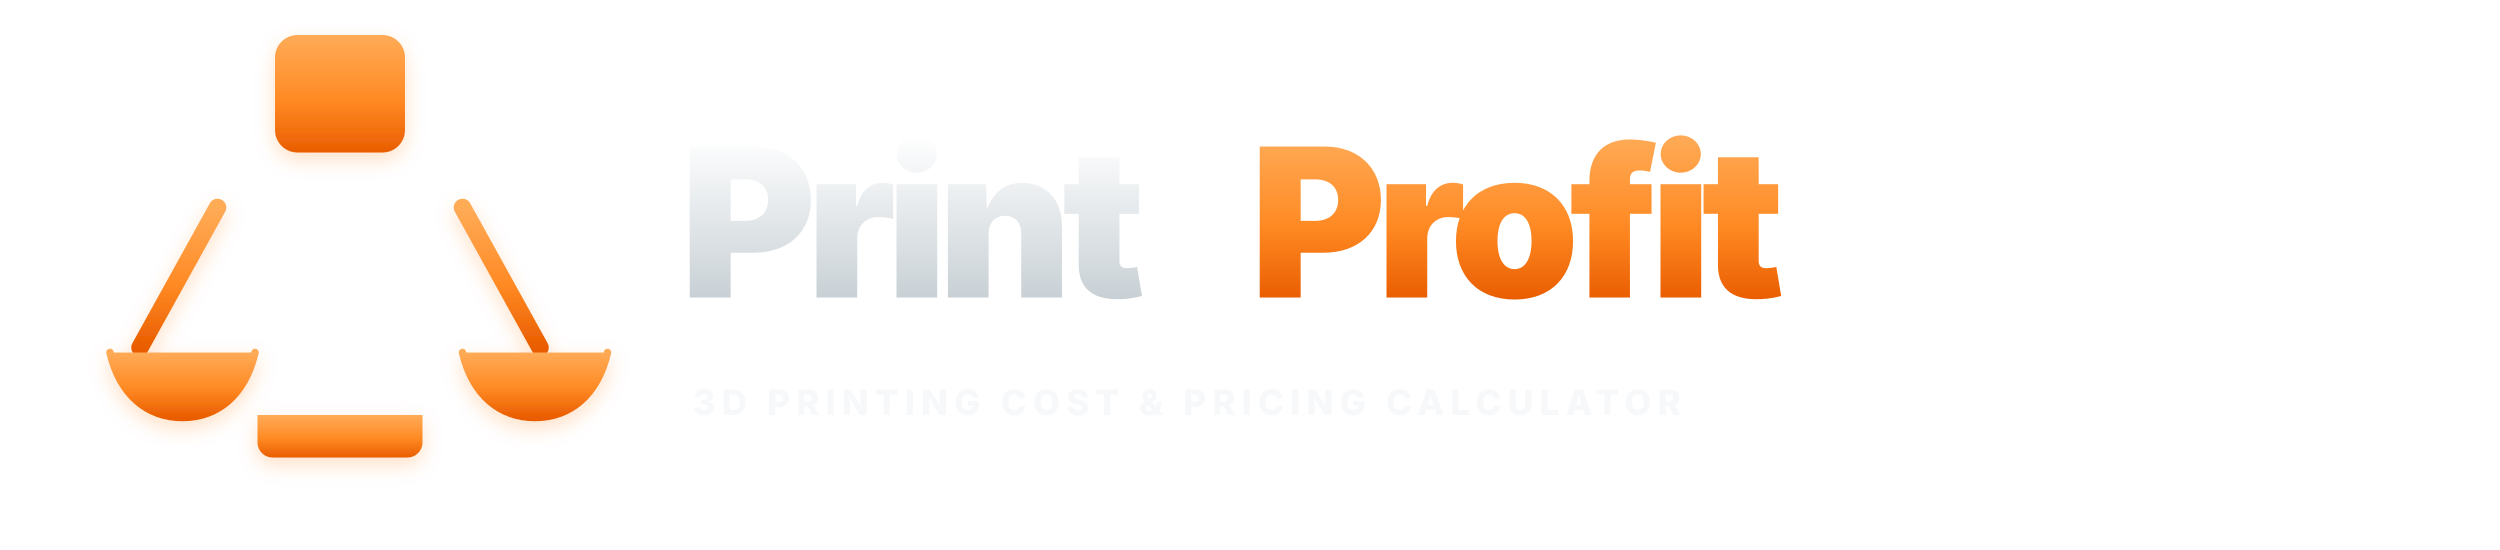
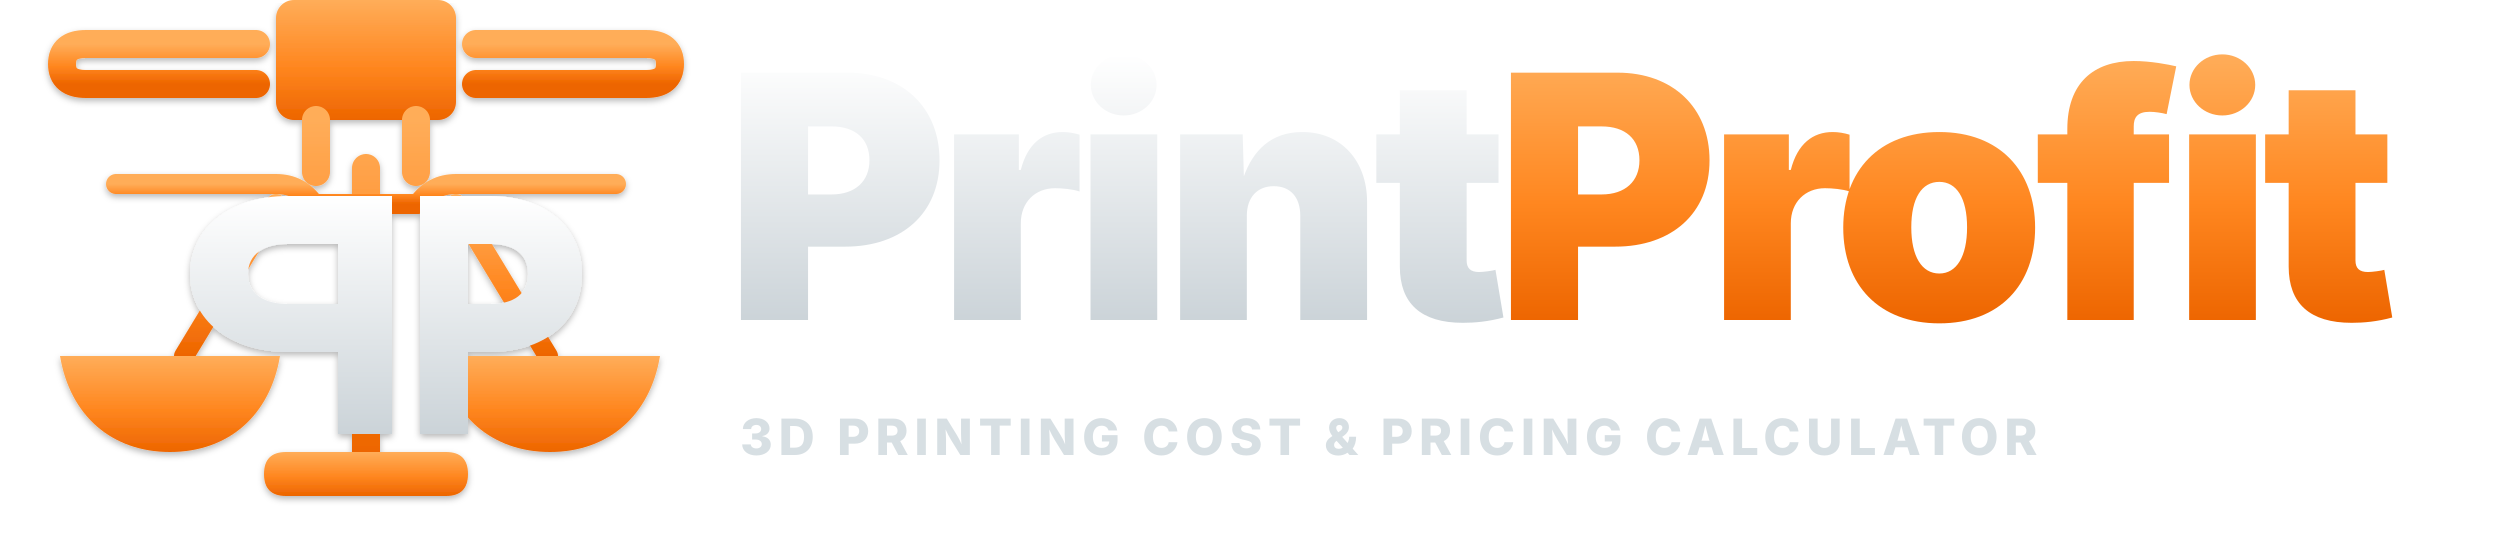
- <svg xmlns="http://www.w3.org/2000/svg" viewBox="0 0 1000 220" role="img" aria-labelledby="title desc">
+ <svg xmlns="http://www.w3.org/2000/svg" viewBox="0 0 500 110" role="img" aria-labelledby="title desc">
  <defs>
    <linearGradient id="orange" x1="0" y1="0" x2="0" y2="1">
-       <stop offset="0" stop-color="#ffab57" />
-       <stop offset=".55" stop-color="#ff8a24" />
-       <stop offset="1" stop-color="#e95d00" />
+       <stop offset="0" stop-color="#ffad59" />
+       <stop offset=".55" stop-color="#ff8720" />
+       <stop offset="1" stop-color="#ed6500" />
    </linearGradient>
    <linearGradient id="silver" x1="0" y1="0" x2="0" y2="1">
      <stop offset="0" stop-color="#ffffff" />
-       <stop offset="1" stop-color="#c8d0d5" />
+       <stop offset="1" stop-color="#cbd3d8" />
    </linearGradient>
-     <filter id="orange-glow" x="-25%" y="-25%" width="150%" height="150%">
-       <feDropShadow dx="0" dy="3" stdDeviation="4" flood-color="#ff7800" flood-opacity=".22" />
+     <filter id="soft" x="-20%" y="-20%" width="140%" height="140%">
+       <feDropShadow dx="0" dy="1.5" stdDeviation="1.5" flood-color="#000" flood-opacity=".28" />
    </filter>
  </defs>
-   <g filter="url(#orange-glow)" stroke-linecap="round" stroke-linejoin="round">
-     <path d="M27 37h197" stroke="url(#orange)" stroke-width="13" />
-     <rect x="110" y="14" width="52" height="47" rx="9" fill="url(#orange)" />
-     <path d="M136 61v94" stroke="url(#orange)" stroke-width="13" />
-     <path d="M78 81h116" stroke="url(#orange)" stroke-width="9" />
-     <path d="M87 83 56 139M185 83l31 56" stroke="url(#orange)" stroke-width="7" />
-     <path d="M44 141h25m108 0h50" stroke="url(#orange)" stroke-width="7" />
-     <path d="M44 141c4 17 15 26 29 26s25-9 29-26M185 141c4 17 15 26 29 26s25-9 29-26" fill="url(#orange)" stroke="url(#orange)" stroke-width="3" />
-     <path d="M103 166h66v11a6 6 0 0 1-6 6h-54a6 6 0 0 1-6-6Z" fill="url(#orange)" />
-     <path d="M136 155v11" stroke="url(#orange)" stroke-width="10" />
+   <g transform="translate(-46.8 -11.2) scale(.40)" stroke-linecap="round" stroke-linejoin="round" filter="url(#soft)">
+     <rect x="255" y="28" width="90" height="60" rx="9" fill="url(#orange)" />
+     <path d="M245 50H160q-12 0-12 10t12 10h85M355 50h85q12 0 12 10t-12 10h-85" fill="none" stroke="url(#orange)" stroke-width="14" />
+     <path d="M275 88v26M325 88v26M300 112v142" fill="none" stroke="url(#orange)" stroke-width="14" />
+     <path d="M260 254h80q11 0 11 11t-11 11h-80q-11 0-11-11t11-11Z" fill="url(#orange)" />
+     <path d="M175 120h80q12 0 19 10l26 0M425 120h-80q-12 0-19 10l-26 0" fill="none" stroke="url(#orange)" stroke-width="10" />
+     <path d="M255 130l-46 76M345 130l46 76" fill="none" stroke="url(#orange)" stroke-width="10" />
+     <path d="M209 206h-62M391 206h62" fill="none" stroke="url(#orange)" stroke-width="10" />
+     <path d="M147 206c5 30 26 48 55 48s50-18 55-48ZM337 206c5 30 26 48 55 48s50-18 55-48Z" fill="url(#orange)" />
+     <path fill="url(#silver)" fill-rule="evenodd" d="M313 126h-52c-29 0-49 16-49 39s20 39 49 39h25v41h27Zm-27 24v30h-25c-12 0-20-5-20-15s8-15 20-15Z" />
+     <path fill="url(#silver)" fill-rule="evenodd" d="M327 126h35c27 0 46 15 46 39s-19 39-46 39h-11v41h-24Zm24 24v30h11c12 0 19-5 19-15s-7-15-19-15Z" />
  </g>
-   <text x="272" y="119" font-family="Inter,Segoe UI,Arial,sans-serif" font-size="83" font-weight="900" letter-spacing="-4" fill="url(#silver)">Print</text>
-   <text x="500" y="119" font-family="Inter,Segoe UI,Arial,sans-serif" font-size="83" font-weight="900" letter-spacing="-4" fill="url(#orange)">Profit</text>
-   <text x="277" y="166" font-family="Inter,Segoe UI,Arial,sans-serif" font-size="14" font-weight="800" letter-spacing="2.5" fill="#f5f7fa" opacity=".9">3D PRINTING COST &amp; PRICING CALCULATOR</text>
+   <g font-family="Inter,Segoe UI,Arial,sans-serif" font-weight="900" letter-spacing="-2.2">
+     <text x="145" y="64" font-size="68" fill="url(#silver)">Print</text>
+     <text x="299" y="64" font-size="68" fill="url(#orange)">Profit</text>
+   </g>
+   <text x="148" y="91" font-family="Inter,Segoe UI,Arial,sans-serif" font-size="10" font-weight="800" letter-spacing="1.15" fill="#d7dfe3">3D PRINTING COST &amp; PRICING CALCULATOR</text>
</svg>
